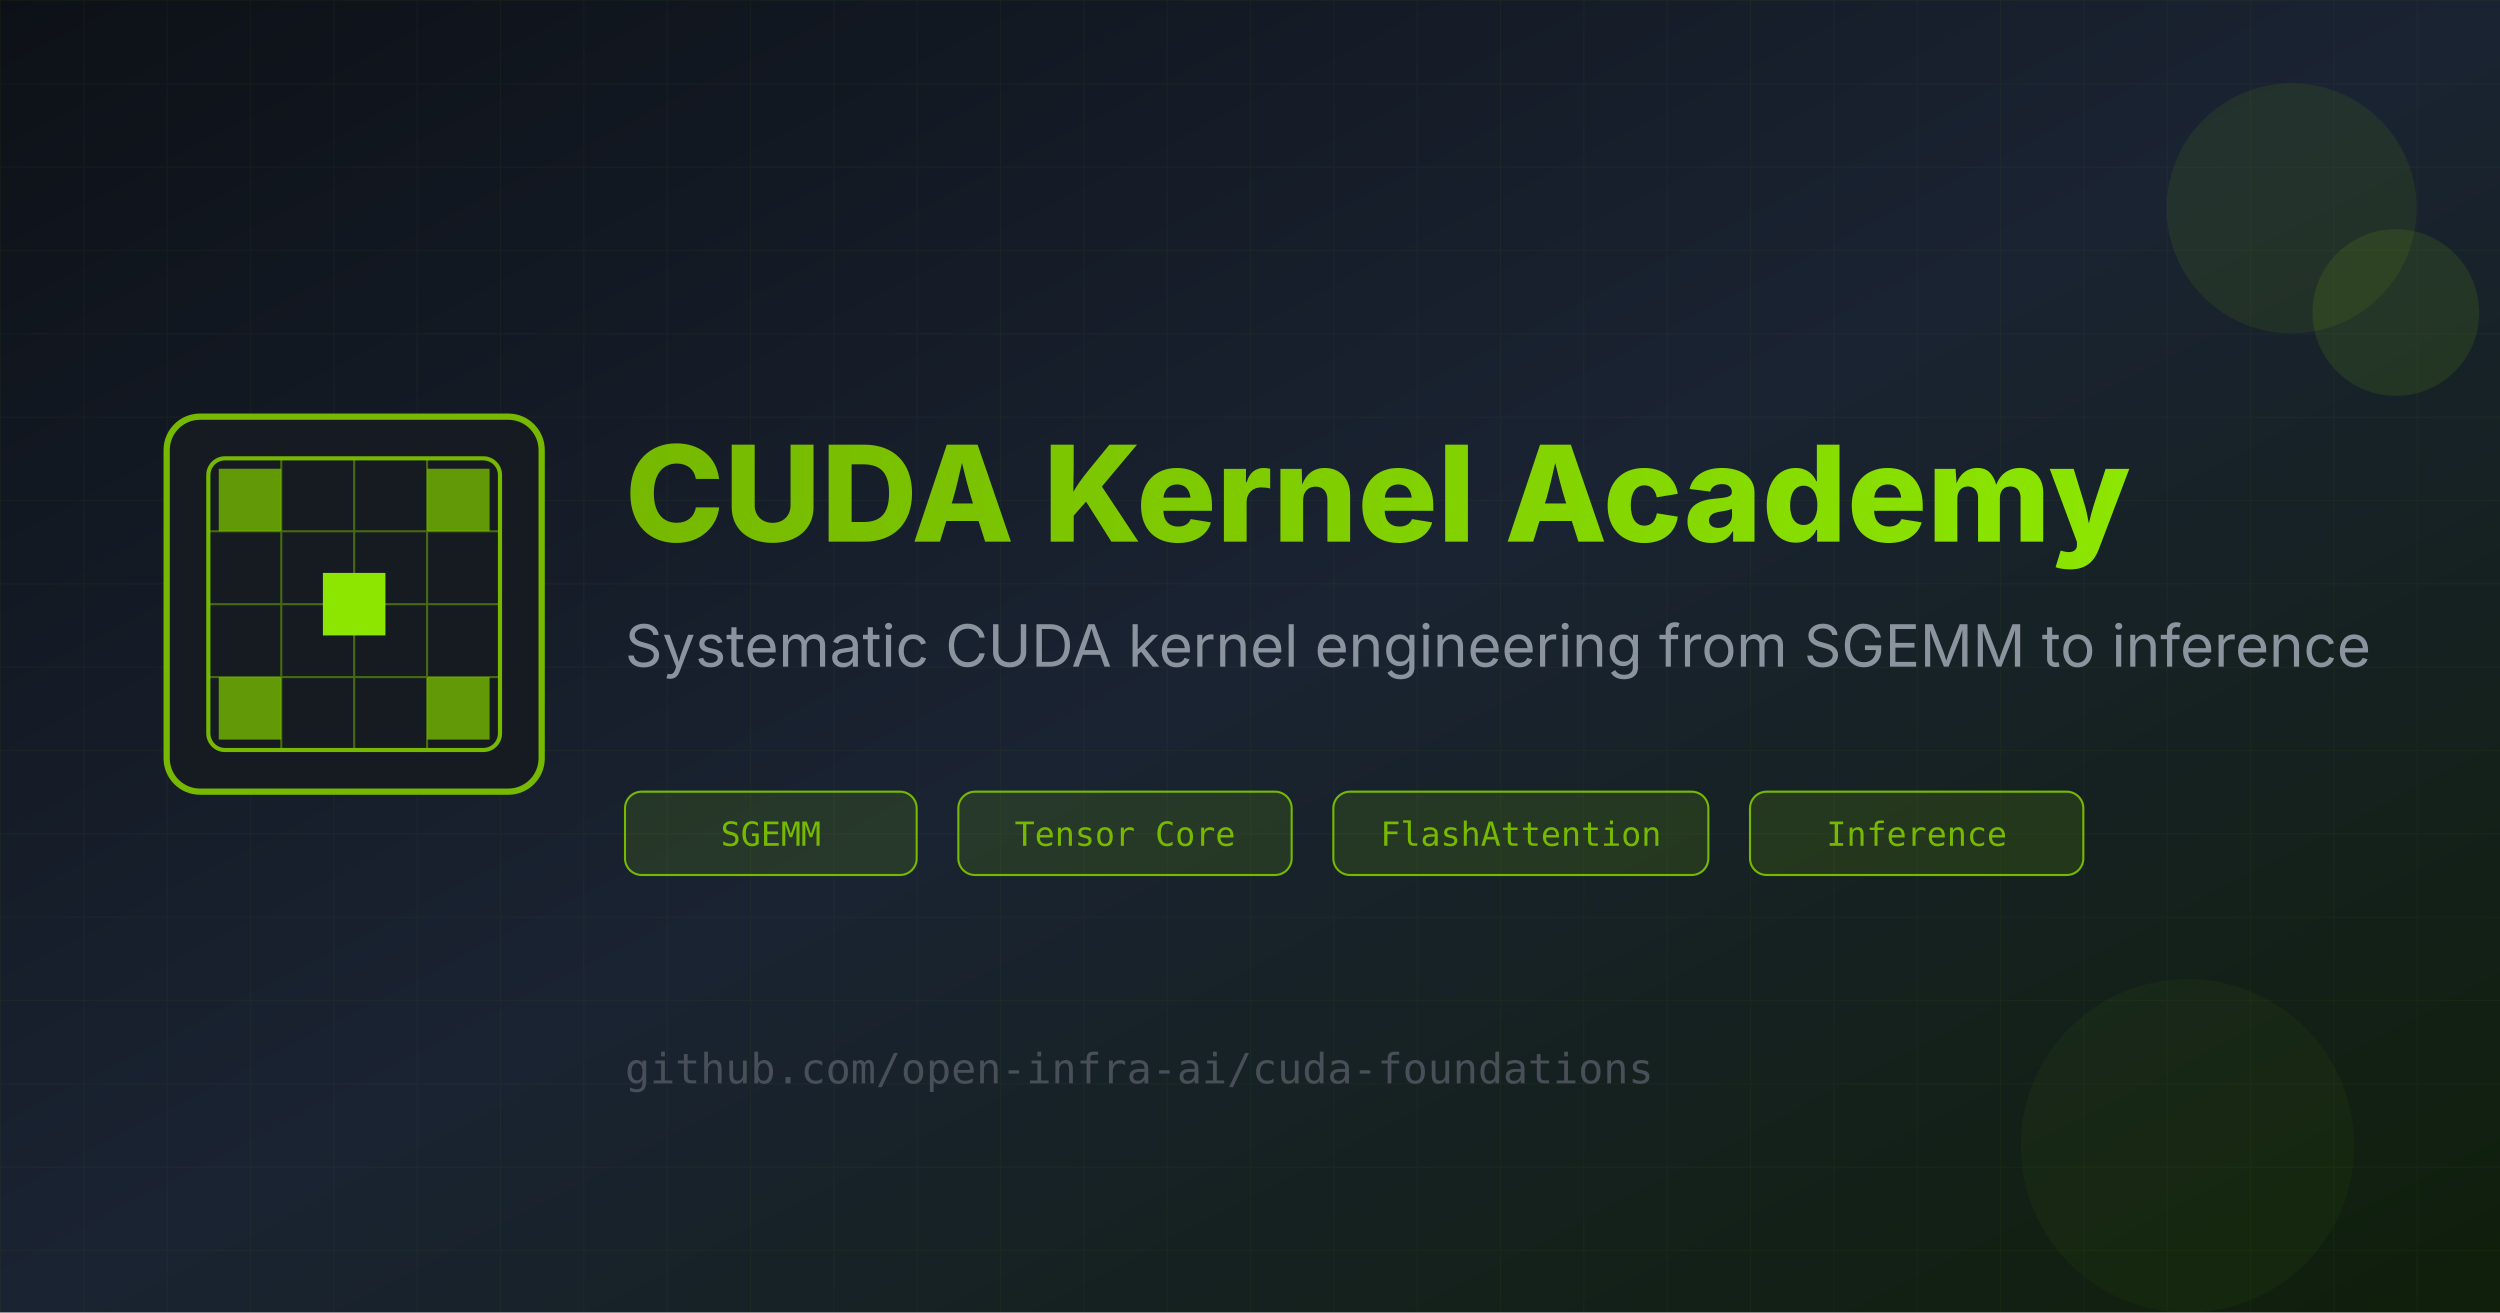
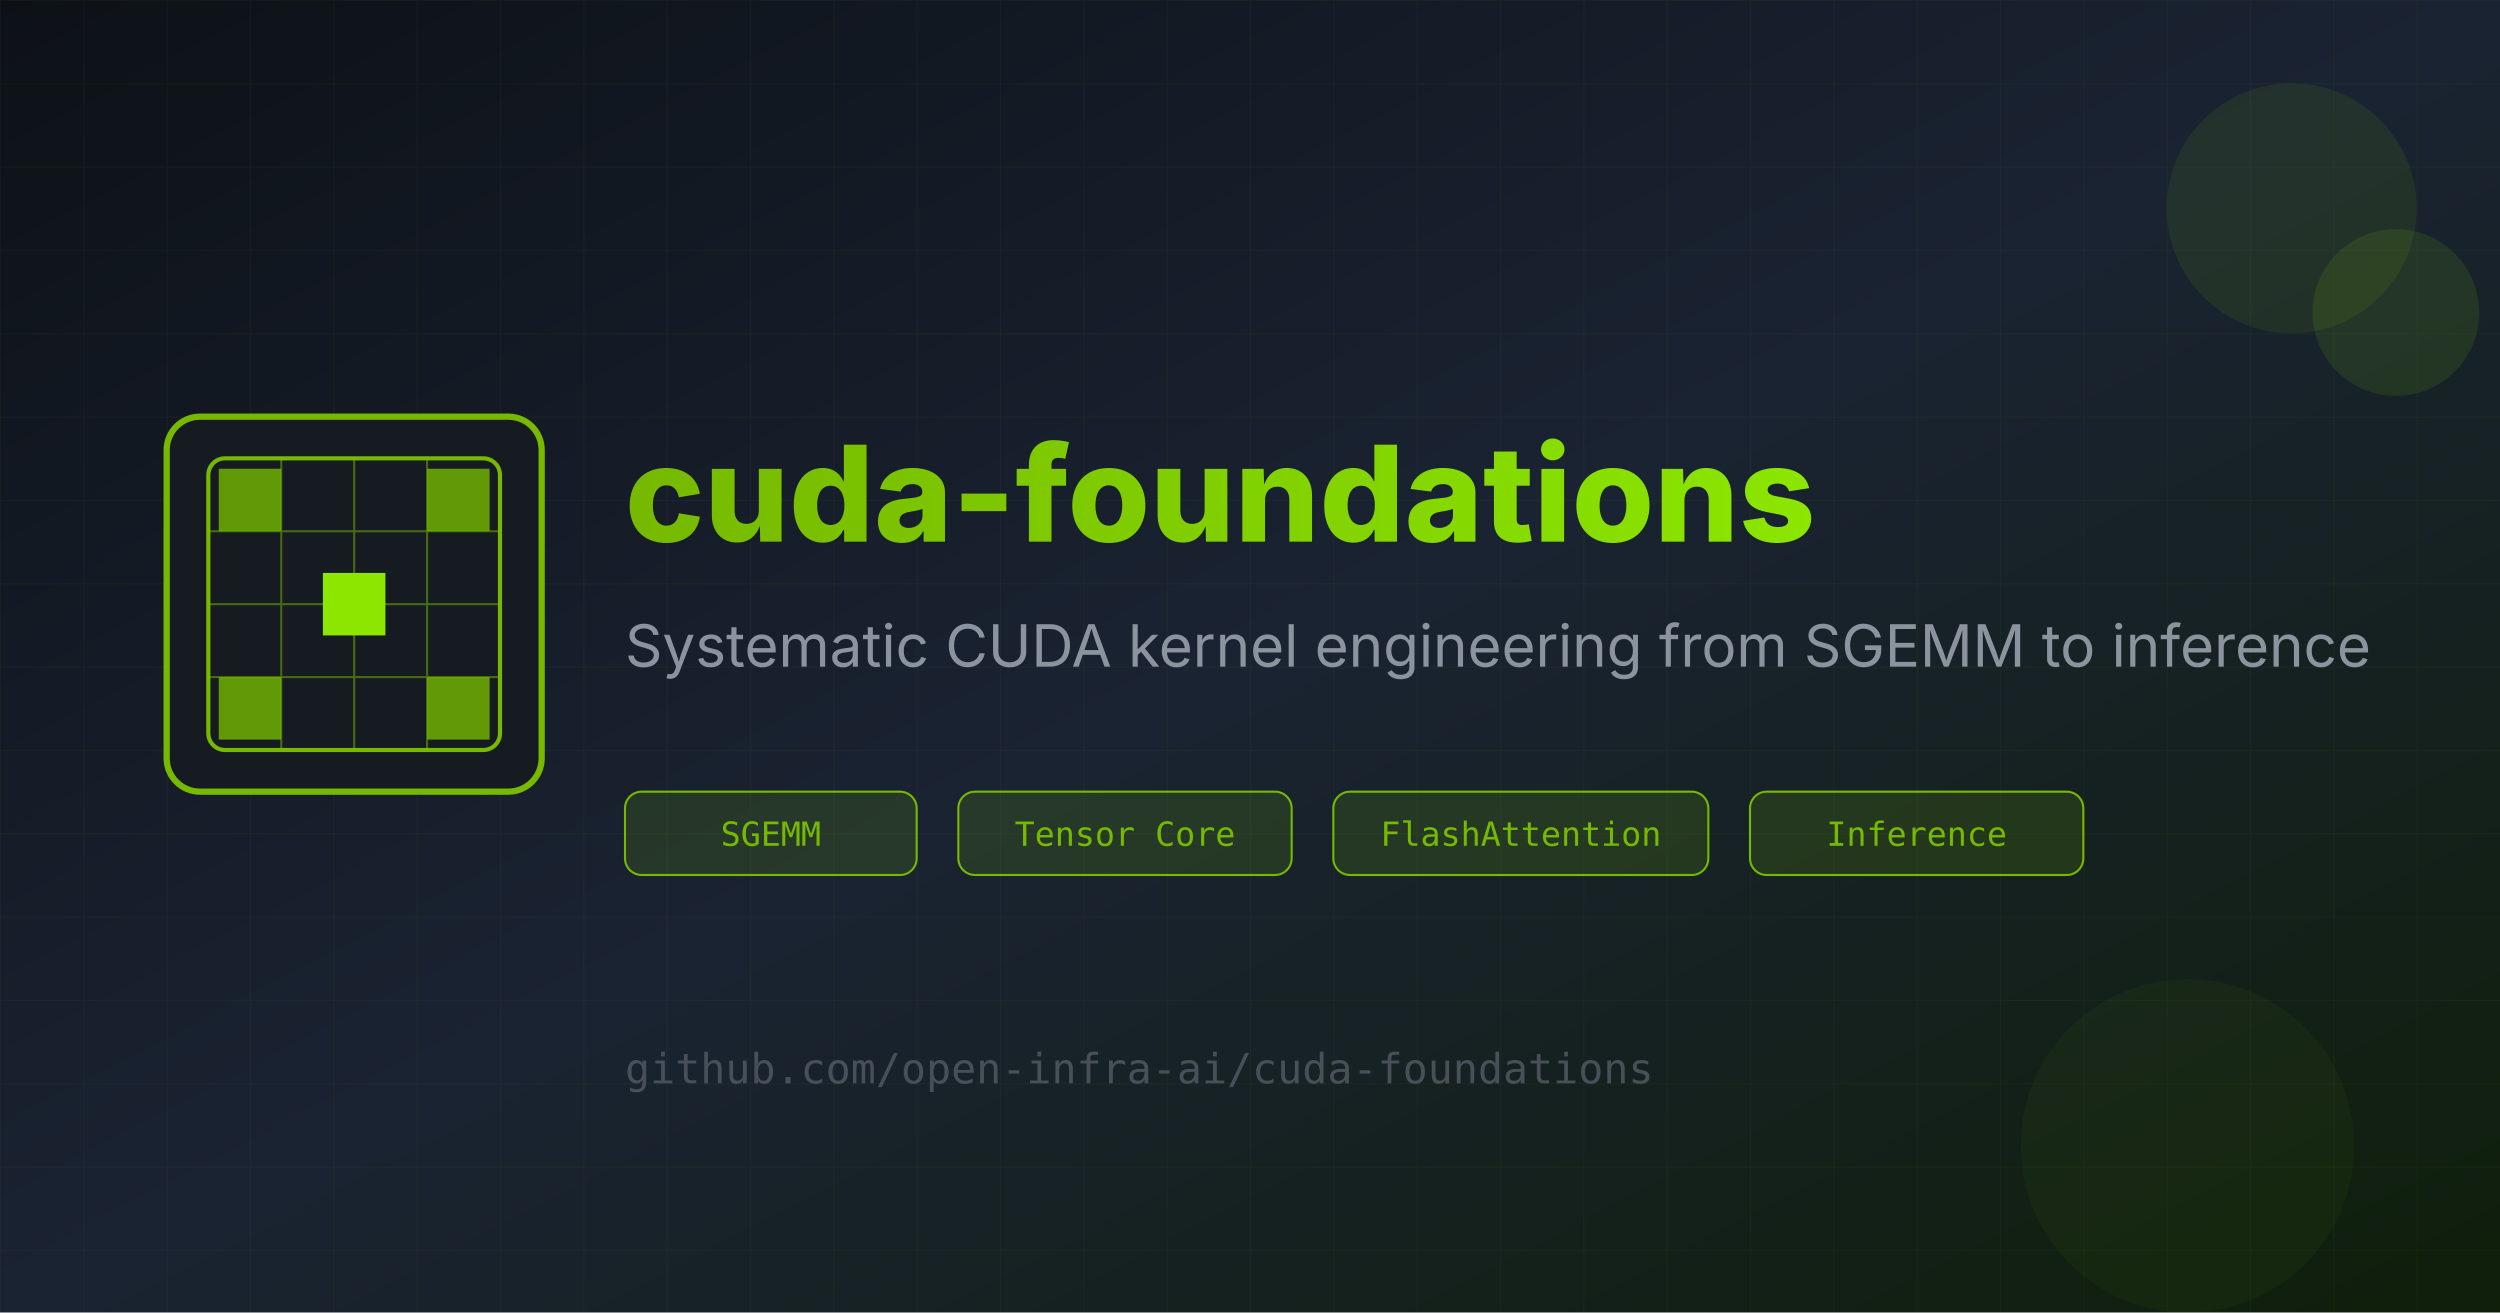
<svg xmlns="http://www.w3.org/2000/svg" viewBox="0 0 1200 630" width="1200" height="630">
  <defs>
    <linearGradient id="bg-gradient" x1="0%" y1="0%" x2="100%" y2="100%">
      <stop offset="0%" style="stop-color:#0d1117" />
      <stop offset="50%" style="stop-color:#1a2332" />
      <stop offset="100%" style="stop-color:#0f1f0a" />
    </linearGradient>
    <linearGradient id="brand-gradient" x1="0%" y1="0%" x2="100%" y2="0%">
      <stop offset="0%" style="stop-color:#76B900" />
      <stop offset="100%" style="stop-color:#8ce600" />
    </linearGradient>
    <pattern id="grid" width="40" height="40" patternUnits="userSpaceOnUse">
      <path d="M 40 0 L 0 0 0 40" fill="none" stroke="rgba(118, 185, 0, 0.05)" stroke-width="1" />
    </pattern>
  </defs>
  <rect width="1200" height="630" fill="url(#bg-gradient)" />
  <rect width="1200" height="630" fill="url(#grid)" />
  <g transform="translate(80, 200)">
    <rect x="0" y="0" width="180" height="180" rx="16" fill="#161b22" stroke="#76B900" stroke-width="3" />
    <rect x="20" y="20" width="140" height="140" rx="8" fill="none" stroke="#76B900" stroke-width="2" />
    <g stroke="#76B900" stroke-width="1" opacity="0.5">
      <line x1="55" y1="20" x2="55" y2="160" />
      <line x1="90" y1="20" x2="90" y2="160" />
      <line x1="125" y1="20" x2="125" y2="160" />
      <line x1="20" y1="55" x2="160" y2="55" />
      <line x1="20" y1="90" x2="160" y2="90" />
      <line x1="20" y1="125" x2="160" y2="125" />
    </g>
    <rect x="25" y="25" width="30" height="30" fill="#76B900" opacity="0.8" />
    <rect x="125" y="25" width="30" height="30" fill="#76B900" opacity="0.8" />
    <rect x="25" y="125" width="30" height="30" fill="#76B900" opacity="0.8" />
    <rect x="125" y="125" width="30" height="30" fill="#76B900" opacity="0.8" />
    <rect x="75" y="75" width="30" height="30" fill="#8ce600" />
  </g>
-   <text x="300" y="260" font-family="Inter, Segoe UI, Roboto, Helvetica Neue, Arial, sans-serif" font-size="64" font-weight="800" fill="url(#brand-gradient)">CUDA Kernel Academy</text>
+   <text x="300" y="260" font-family="Inter, Segoe UI, Roboto, Helvetica Neue, Arial, sans-serif" font-size="64" font-weight="800" fill="url(#brand-gradient)">cuda-foundations</text>
  <text x="300" y="320" font-family="Inter, Segoe UI, Roboto, Helvetica Neue, Arial, sans-serif" font-size="28" fill="#8b949e">Systematic CUDA kernel engineering from SGEMM to inference</text>
  <g transform="translate(300, 380)">
    <rect x="0" y="0" width="140" height="40" rx="8" fill="rgba(118, 185, 0, 0.15)" stroke="#76B900" stroke-width="1" />
    <text x="70" y="26" font-family="monospace" font-size="16" fill="#76B900" text-anchor="middle">SGEMM</text>
    <rect x="160" y="0" width="160" height="40" rx="8" fill="rgba(118, 185, 0, 0.15)" stroke="#76B900" stroke-width="1" />
    <text x="240" y="26" font-family="monospace" font-size="16" fill="#76B900" text-anchor="middle">Tensor Core</text>
    <rect x="340" y="0" width="180" height="40" rx="8" fill="rgba(118, 185, 0, 0.15)" stroke="#76B900" stroke-width="1" />
    <text x="430" y="26" font-family="monospace" font-size="16" fill="#76B900" text-anchor="middle">FlashAttention</text>
    <rect x="540" y="0" width="160" height="40" rx="8" fill="rgba(118, 185, 0, 0.15)" stroke="#76B900" stroke-width="1" />
    <text x="620" y="26" font-family="monospace" font-size="16" fill="#76B900" text-anchor="middle">Inference</text>
  </g>
  <text x="300" y="520" font-family="monospace" font-size="20" fill="#484f58">github.com/open-infra-ai/cuda-foundations</text>
  <circle cx="1100" cy="100" r="60" fill="#76B900" opacity="0.1" />
  <circle cx="1150" cy="150" r="40" fill="#8ce600" opacity="0.1" />
  <circle cx="1050" cy="550" r="80" fill="#76B900" opacity="0.05" />
</svg>
